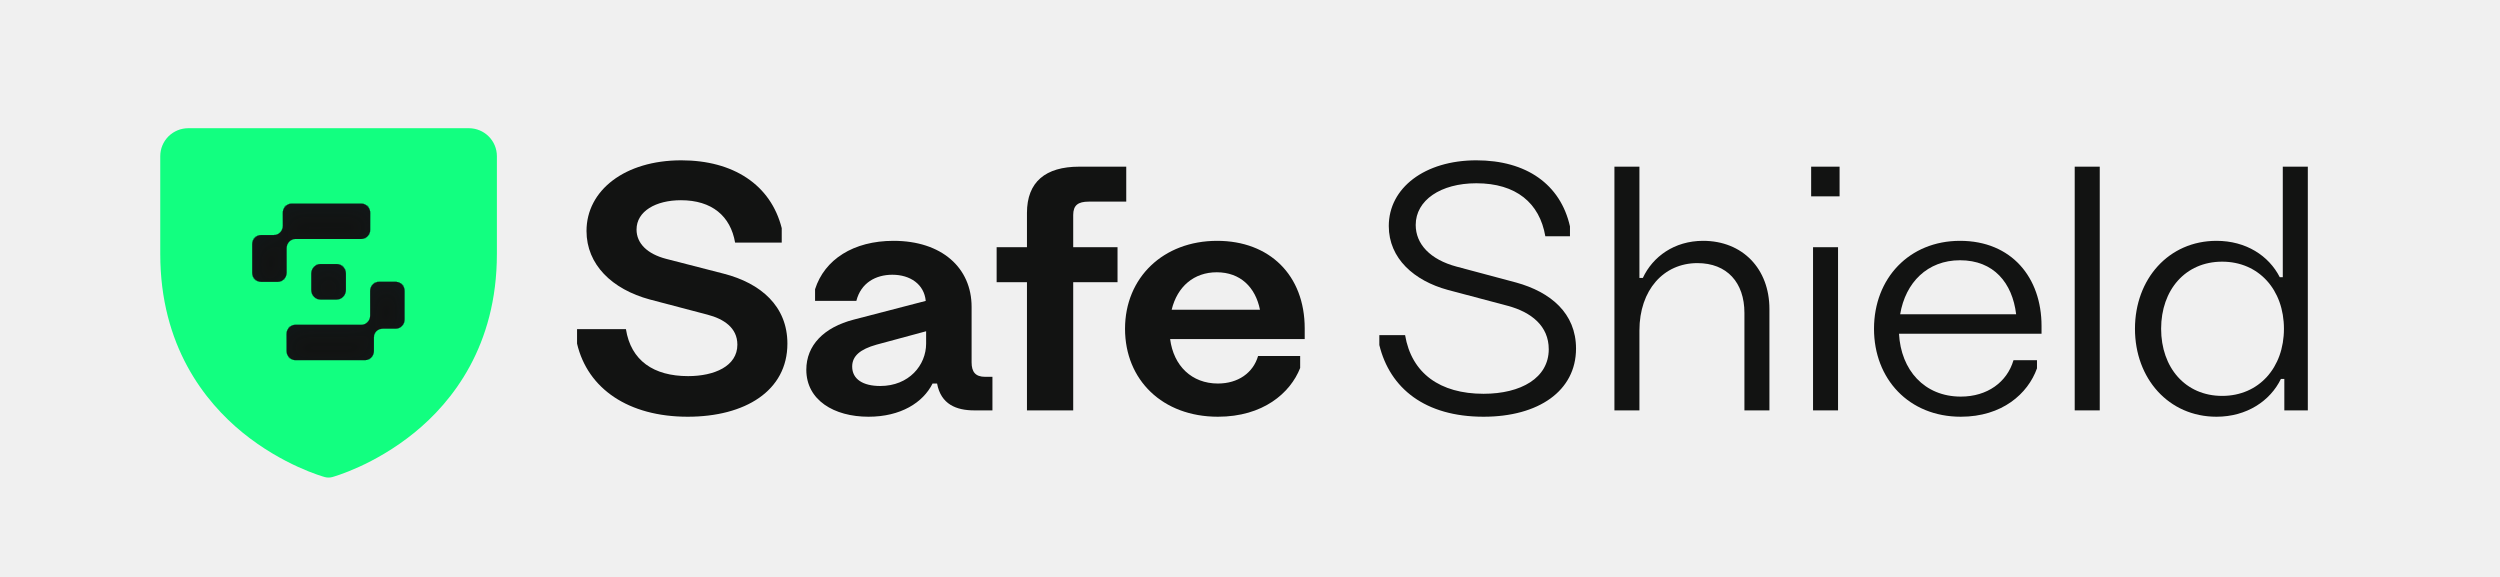
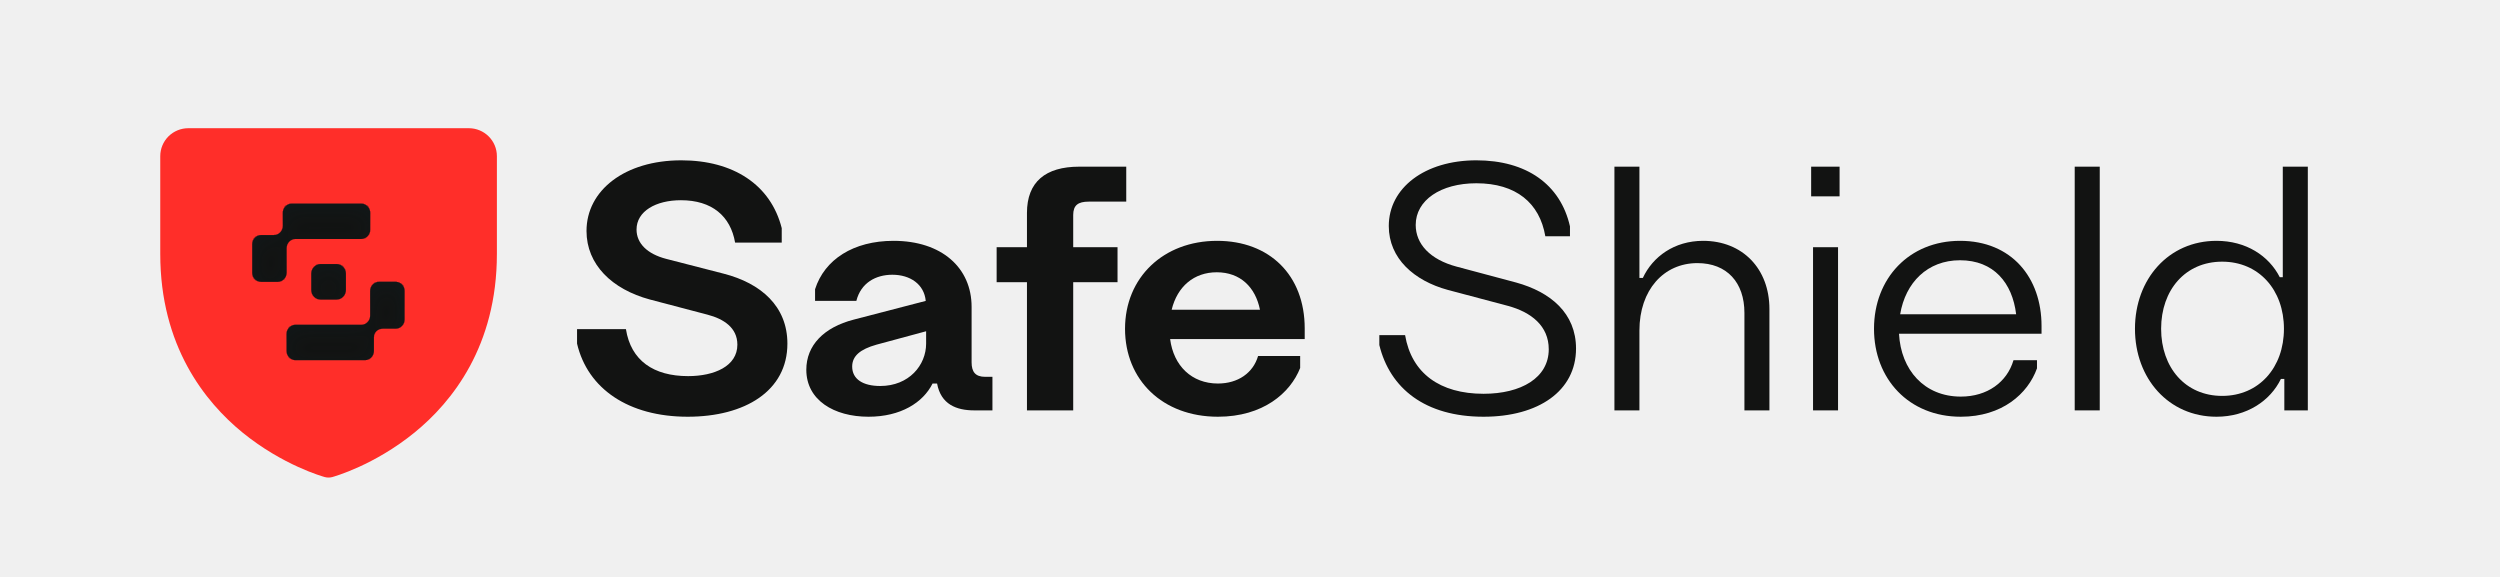
<svg xmlns="http://www.w3.org/2000/svg" width="78" height="18" viewBox="0 0 78 18" fill="none">
  <rect width="78.004" height="18.004" rx="9.002" />
  <g clip-path="url(#clip0_8463_13416)">
-     <path d="M15.503 4.872V7.924C15.503 10.797 14.107 12.539 12.936 13.493C11.674 14.521 10.419 14.87 10.365 14.885C10.29 14.905 10.21 14.905 10.135 14.885C10.08 14.87 8.827 14.521 7.564 13.493C6.396 12.539 5 10.797 5 7.924V4.872C5 4.641 5.092 4.419 5.256 4.255C5.42 4.092 5.643 4 5.875 4H14.628C14.86 4 15.082 4.092 15.246 4.255C15.411 4.419 15.503 4.641 15.503 4.872Z" fill="#12FF80" />
+     <path d="M15.503 4.872V7.924C15.503 10.797 14.107 12.539 12.936 13.493C11.674 14.521 10.419 14.87 10.365 14.885C10.29 14.905 10.21 14.905 10.135 14.885C10.08 14.87 8.827 14.521 7.564 13.493C6.396 12.539 5 10.797 5 7.924V4.872C5 4.641 5.092 4.419 5.256 4.255C5.42 4.092 5.643 4 5.875 4H14.628C14.86 4 15.082 4.092 15.246 4.255C15.411 4.419 15.503 4.641 15.503 4.872Z" fill="#FF2E29" />
    <g filter="url(#filter0_i_8463_13416)">
      <path d="M12.344 8.793H11.828C11.674 8.793 11.549 8.921 11.549 9.079V9.848C11.549 10.006 11.425 10.134 11.271 10.134H9.22C9.066 10.134 8.941 10.262 8.941 10.42V10.95C8.941 11.108 9.066 11.236 9.22 11.236H11.389C11.543 11.236 11.666 11.108 11.666 10.95V10.525C11.666 10.367 11.791 10.255 11.945 10.255H12.344C12.498 10.255 12.622 10.127 12.622 9.968V9.076C12.622 8.918 12.498 8.793 12.344 8.793H12.344Z" fill="#121312" />
      <path d="M8.943 7.742C8.943 7.584 9.068 7.456 9.222 7.456H11.271C11.425 7.456 11.55 7.327 11.55 7.169V6.64C11.55 6.482 11.425 6.354 11.271 6.354H9.103C8.949 6.354 8.824 6.482 8.824 6.64V7.048C8.824 7.206 8.699 7.334 8.545 7.334H8.149C7.995 7.334 7.87 7.462 7.87 7.62V8.514C7.87 8.672 7.995 8.794 8.149 8.794H8.665C8.819 8.794 8.943 8.665 8.943 8.507L8.943 7.742V7.742Z" fill="#121312" />
      <path d="M10.004 8.238H10.499C10.661 8.238 10.792 8.373 10.792 8.538V9.047C10.792 9.213 10.661 9.347 10.499 9.347H10.004C9.843 9.347 9.712 9.213 9.712 9.047V8.538C9.712 8.373 9.843 8.238 10.004 8.238Z" fill="#121312" />
    </g>
  </g>
  <path class="safeShieldText" d="M18.004 10.269H19.529C19.683 11.25 20.393 11.735 21.469 11.735C22.285 11.735 23.006 11.426 23.006 10.754C23.006 10.225 22.581 9.95 22.072 9.817L20.274 9.344C19.092 9.024 18.299 8.253 18.299 7.206C18.299 5.939 19.494 5.002 21.256 5.002C22.876 5.002 24.047 5.762 24.39 7.118V7.569H22.935C22.793 6.743 22.214 6.247 21.244 6.247C20.464 6.247 19.86 6.589 19.86 7.162C19.86 7.591 20.192 7.922 20.783 8.076L22.581 8.539C23.739 8.837 24.567 9.553 24.567 10.721C24.567 12.197 23.243 13.002 21.457 13.002C19.612 13.002 18.335 12.131 18.004 10.721V10.269Z" fill="#121312" />
  <path class="safeShieldText" d="M30.739 11.757H30.964V12.804H30.396C29.841 12.804 29.356 12.616 29.237 11.966H29.096C28.8 12.561 28.102 13.002 27.097 13.002C26.021 13.002 25.157 12.484 25.157 11.536C25.157 10.776 25.701 10.214 26.636 9.972L28.883 9.388C28.835 8.87 28.398 8.572 27.842 8.572C27.322 8.572 26.86 8.826 26.718 9.388H25.43V9.024C25.725 8.098 26.624 7.514 27.878 7.514C29.379 7.514 30.314 8.352 30.314 9.575V11.305C30.314 11.602 30.432 11.757 30.739 11.757ZM27.463 12.043C28.362 12.043 28.895 11.393 28.895 10.721V10.335L27.345 10.754C26.837 10.897 26.588 11.107 26.588 11.437C26.588 11.834 26.931 12.043 27.463 12.043Z" fill="#121312" />
  <path class="safeShieldText" d="M35.139 6.291H33.969C33.638 6.291 33.484 6.401 33.484 6.71V7.713H34.867V8.804H33.484V12.804H32.041V8.804H31.095V7.713H32.041V6.644C32.041 5.674 32.62 5.2 33.673 5.2H35.139V6.291Z" fill="#121312" />
  <path class="safeShieldText" d="M40.707 10.247V10.578H36.508C36.615 11.415 37.183 11.966 37.999 11.966C38.625 11.966 39.098 11.636 39.252 11.107H40.565V11.481C40.257 12.264 39.406 13.002 37.999 13.002C36.272 13.002 35.101 11.856 35.101 10.258C35.101 8.66 36.296 7.514 37.975 7.514C39.607 7.514 40.707 8.583 40.707 10.247ZM37.963 8.495C37.254 8.495 36.733 8.936 36.556 9.663H39.311C39.169 8.958 38.696 8.495 37.963 8.495Z" fill="#121312" />
  <path class="safeShieldText" d="M43.035 10.457H43.839C44.04 11.647 44.927 12.286 46.287 12.286C47.457 12.286 48.321 11.79 48.321 10.897C48.321 10.17 47.777 9.74 47.044 9.542L45.175 9.046C44.122 8.76 43.33 8.065 43.33 7.052C43.33 5.861 44.454 5.002 46.062 5.002C47.623 5.002 48.687 5.751 48.983 7.063V7.371H48.214C48.037 6.335 47.304 5.718 46.062 5.718C44.95 5.718 44.17 6.247 44.17 7.018C44.17 7.614 44.619 8.098 45.447 8.319L47.304 8.815C48.38 9.112 49.172 9.773 49.172 10.875C49.172 12.197 48.001 13.002 46.287 13.002C44.465 13.002 43.366 12.12 43.035 10.765V10.457Z" fill="#121312" />
  <path class="safeShieldText" d="M50.37 12.804V5.2H51.15V8.671H51.257C51.564 8.01 52.238 7.514 53.137 7.514C54.367 7.514 55.206 8.385 55.206 9.641V12.804H54.426V9.762C54.426 8.815 53.882 8.209 52.959 8.209C51.907 8.209 51.15 9.046 51.15 10.313V12.804H50.37Z" fill="#121312" />
  <path class="safeShieldText" d="M56.508 6.126V5.2H57.395V6.126H56.508ZM56.567 12.804V7.713H57.347V12.804H56.567Z" fill="#121312" />
  <path class="safeShieldText" d="M63.696 10.17V10.412H59.249C59.308 11.547 60.042 12.374 61.177 12.374C62.005 12.374 62.62 11.922 62.821 11.239H63.554V11.492C63.27 12.286 62.466 13.002 61.177 13.002C59.557 13.002 58.469 11.823 58.469 10.258C58.469 8.682 59.569 7.514 61.153 7.514C62.762 7.514 63.696 8.66 63.696 10.17ZM61.153 8.12C60.136 8.12 59.45 8.815 59.285 9.806H62.904C62.785 8.826 62.206 8.12 61.153 8.12Z" fill="#121312" />
  <path class="safeShieldText" d="M64.731 12.804V5.2H65.512V12.804H64.731Z" fill="#121312" />
  <path class="safeShieldText" d="M69.154 7.514C70.076 7.514 70.786 7.977 71.129 8.649H71.223V5.2H72.004V12.804H71.271V11.823H71.164C70.833 12.506 70.1 13.002 69.154 13.002C67.664 13.002 66.611 11.812 66.611 10.258C66.611 8.704 67.664 7.514 69.154 7.514ZM69.331 8.164C68.184 8.164 67.427 9.046 67.427 10.258C67.427 11.47 68.184 12.352 69.331 12.352C70.478 12.352 71.259 11.47 71.259 10.258C71.259 9.046 70.478 8.164 69.331 8.164Z" fill="#121312" />
  <defs>
    <filter id="filter0_i_8463_13416" x="7.87" y="6.354" width="4.753" height="5.079" filterUnits="userSpaceOnUse" color-interpolation-filters="sRGB">
      <feFlood flood-opacity="0" result="BackgroundImageFix" />
      <feBlend mode="normal" in="SourceGraphic" in2="BackgroundImageFix" result="shape" />
      <feColorMatrix in="SourceAlpha" type="matrix" values="0 0 0 0 0 0 0 0 0 0 0 0 0 0 0 0 0 0 127 0" result="hardAlpha" />
      <feOffset dy="0.196" />
      <feGaussianBlur stdDeviation="0.35" />
      <feComposite in2="hardAlpha" operator="arithmetic" k2="-1" k3="1" />
      <feColorMatrix type="matrix" values="0 0 0 0 0.051 0 0 0 0 0.129 0 0 0 0 0.157 0 0 0 0.3 0" />
      <feBlend mode="normal" in2="shape" result="effect1_innerShadow_8463_13416" />
    </filter>
    <clipPath id="clip0_8463_13416">
      <rect width="10.503" height="10.9" fill="white" transform="translate(5 4)" />
    </clipPath>
  </defs>
</svg>
